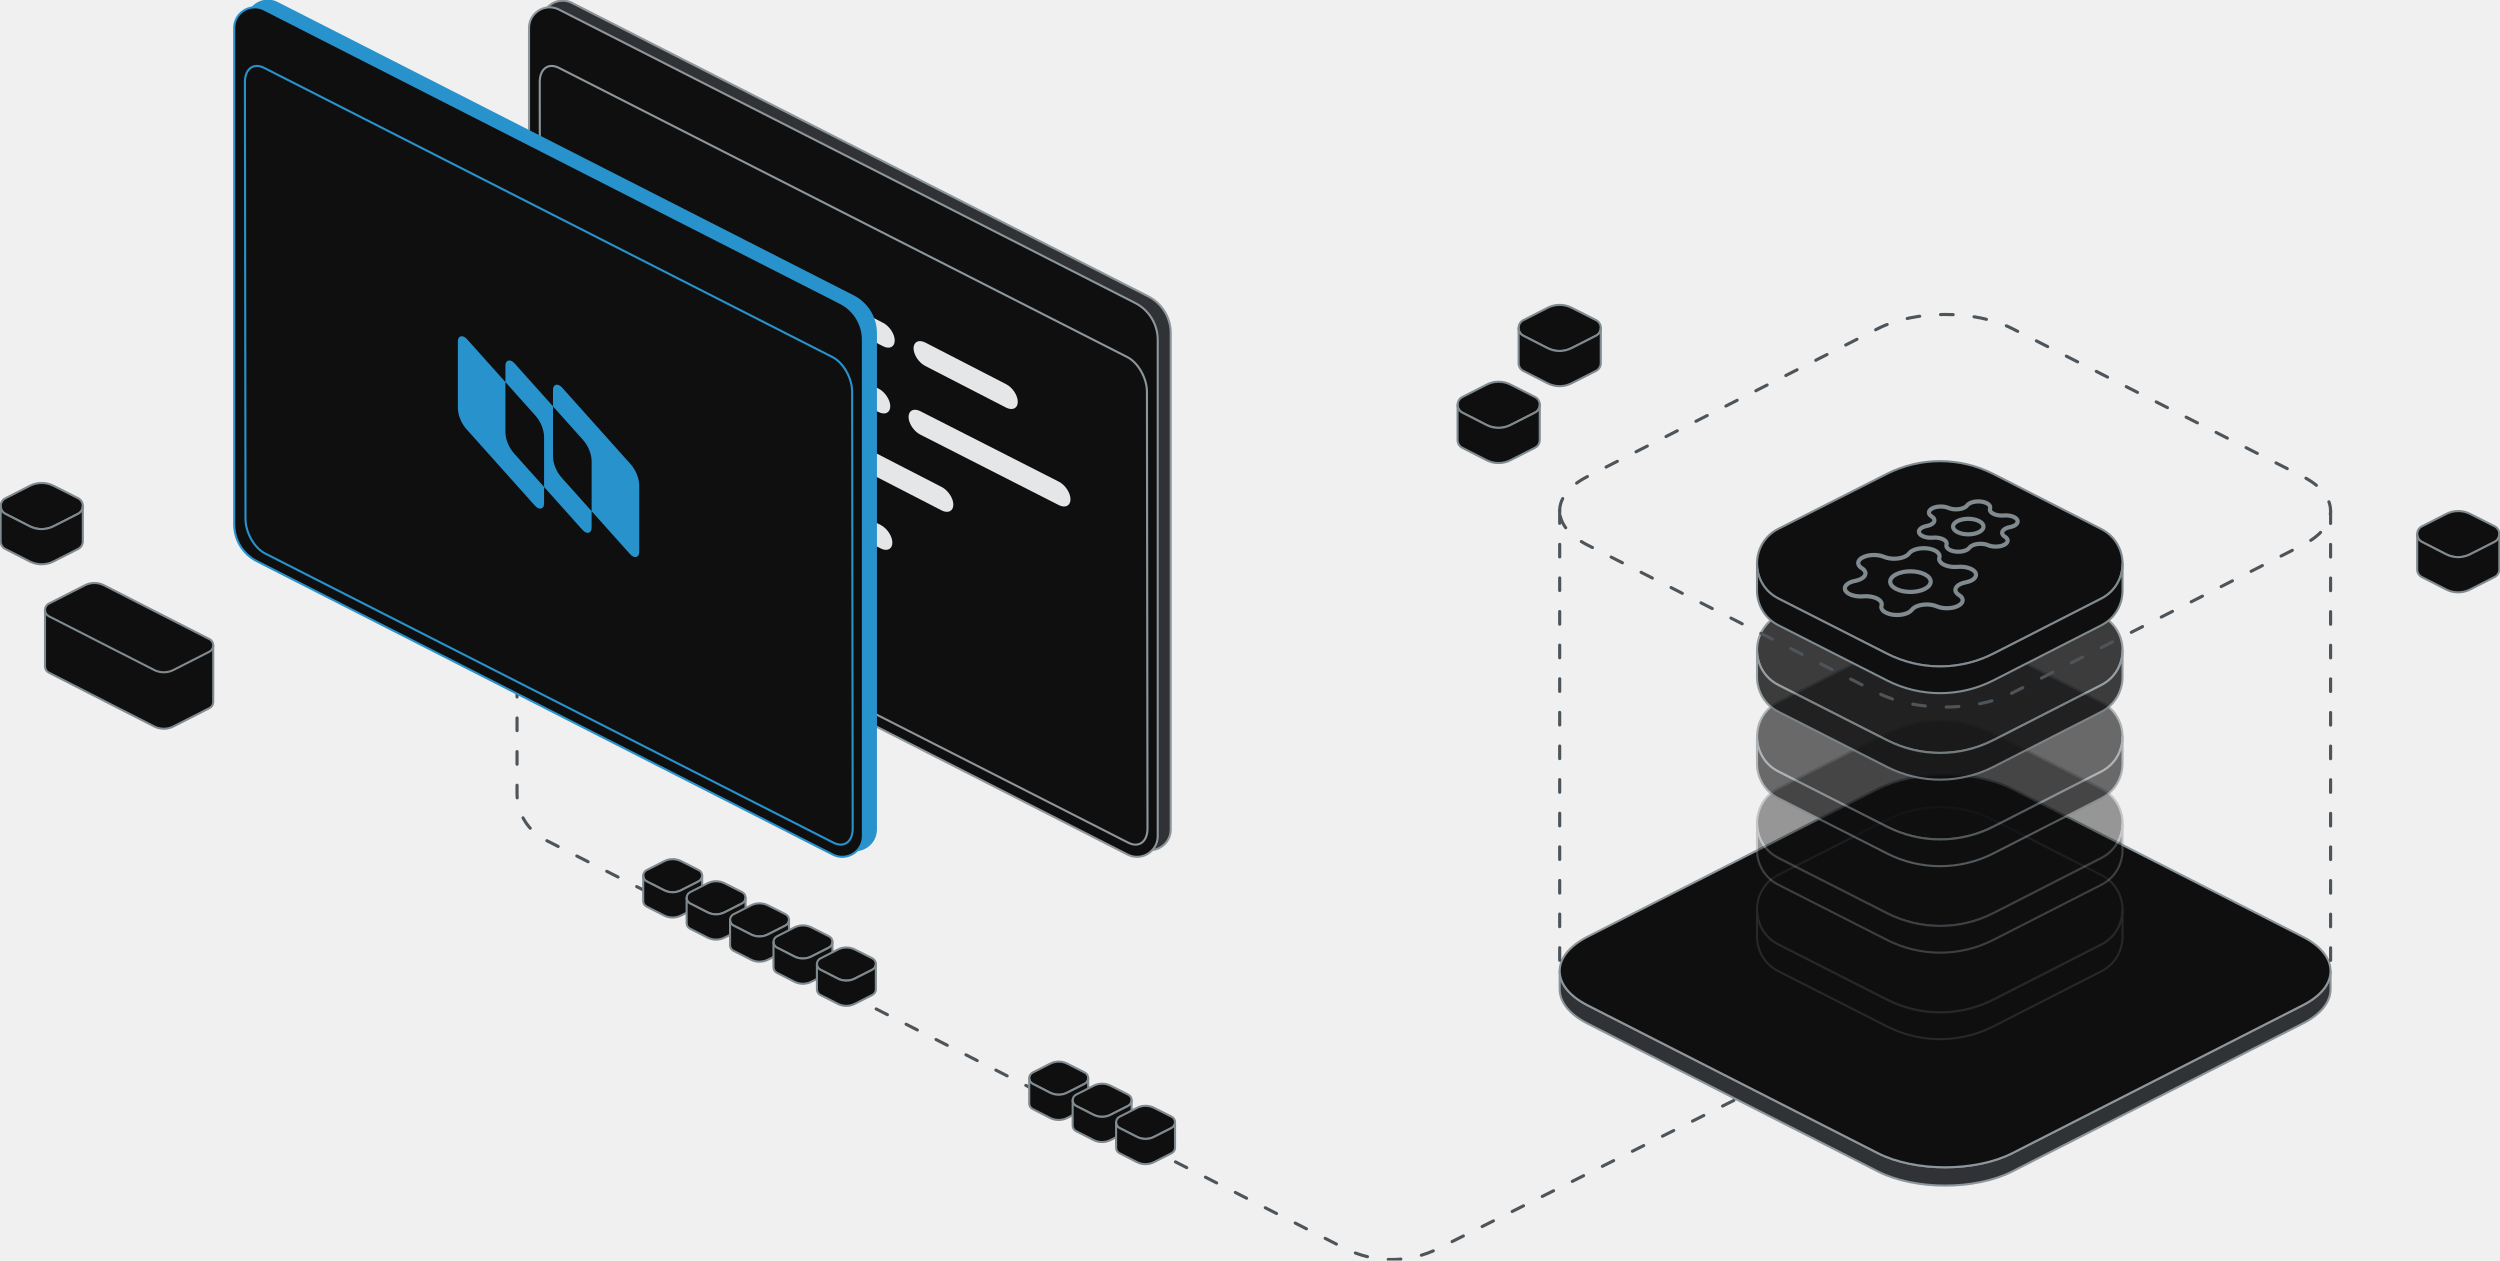
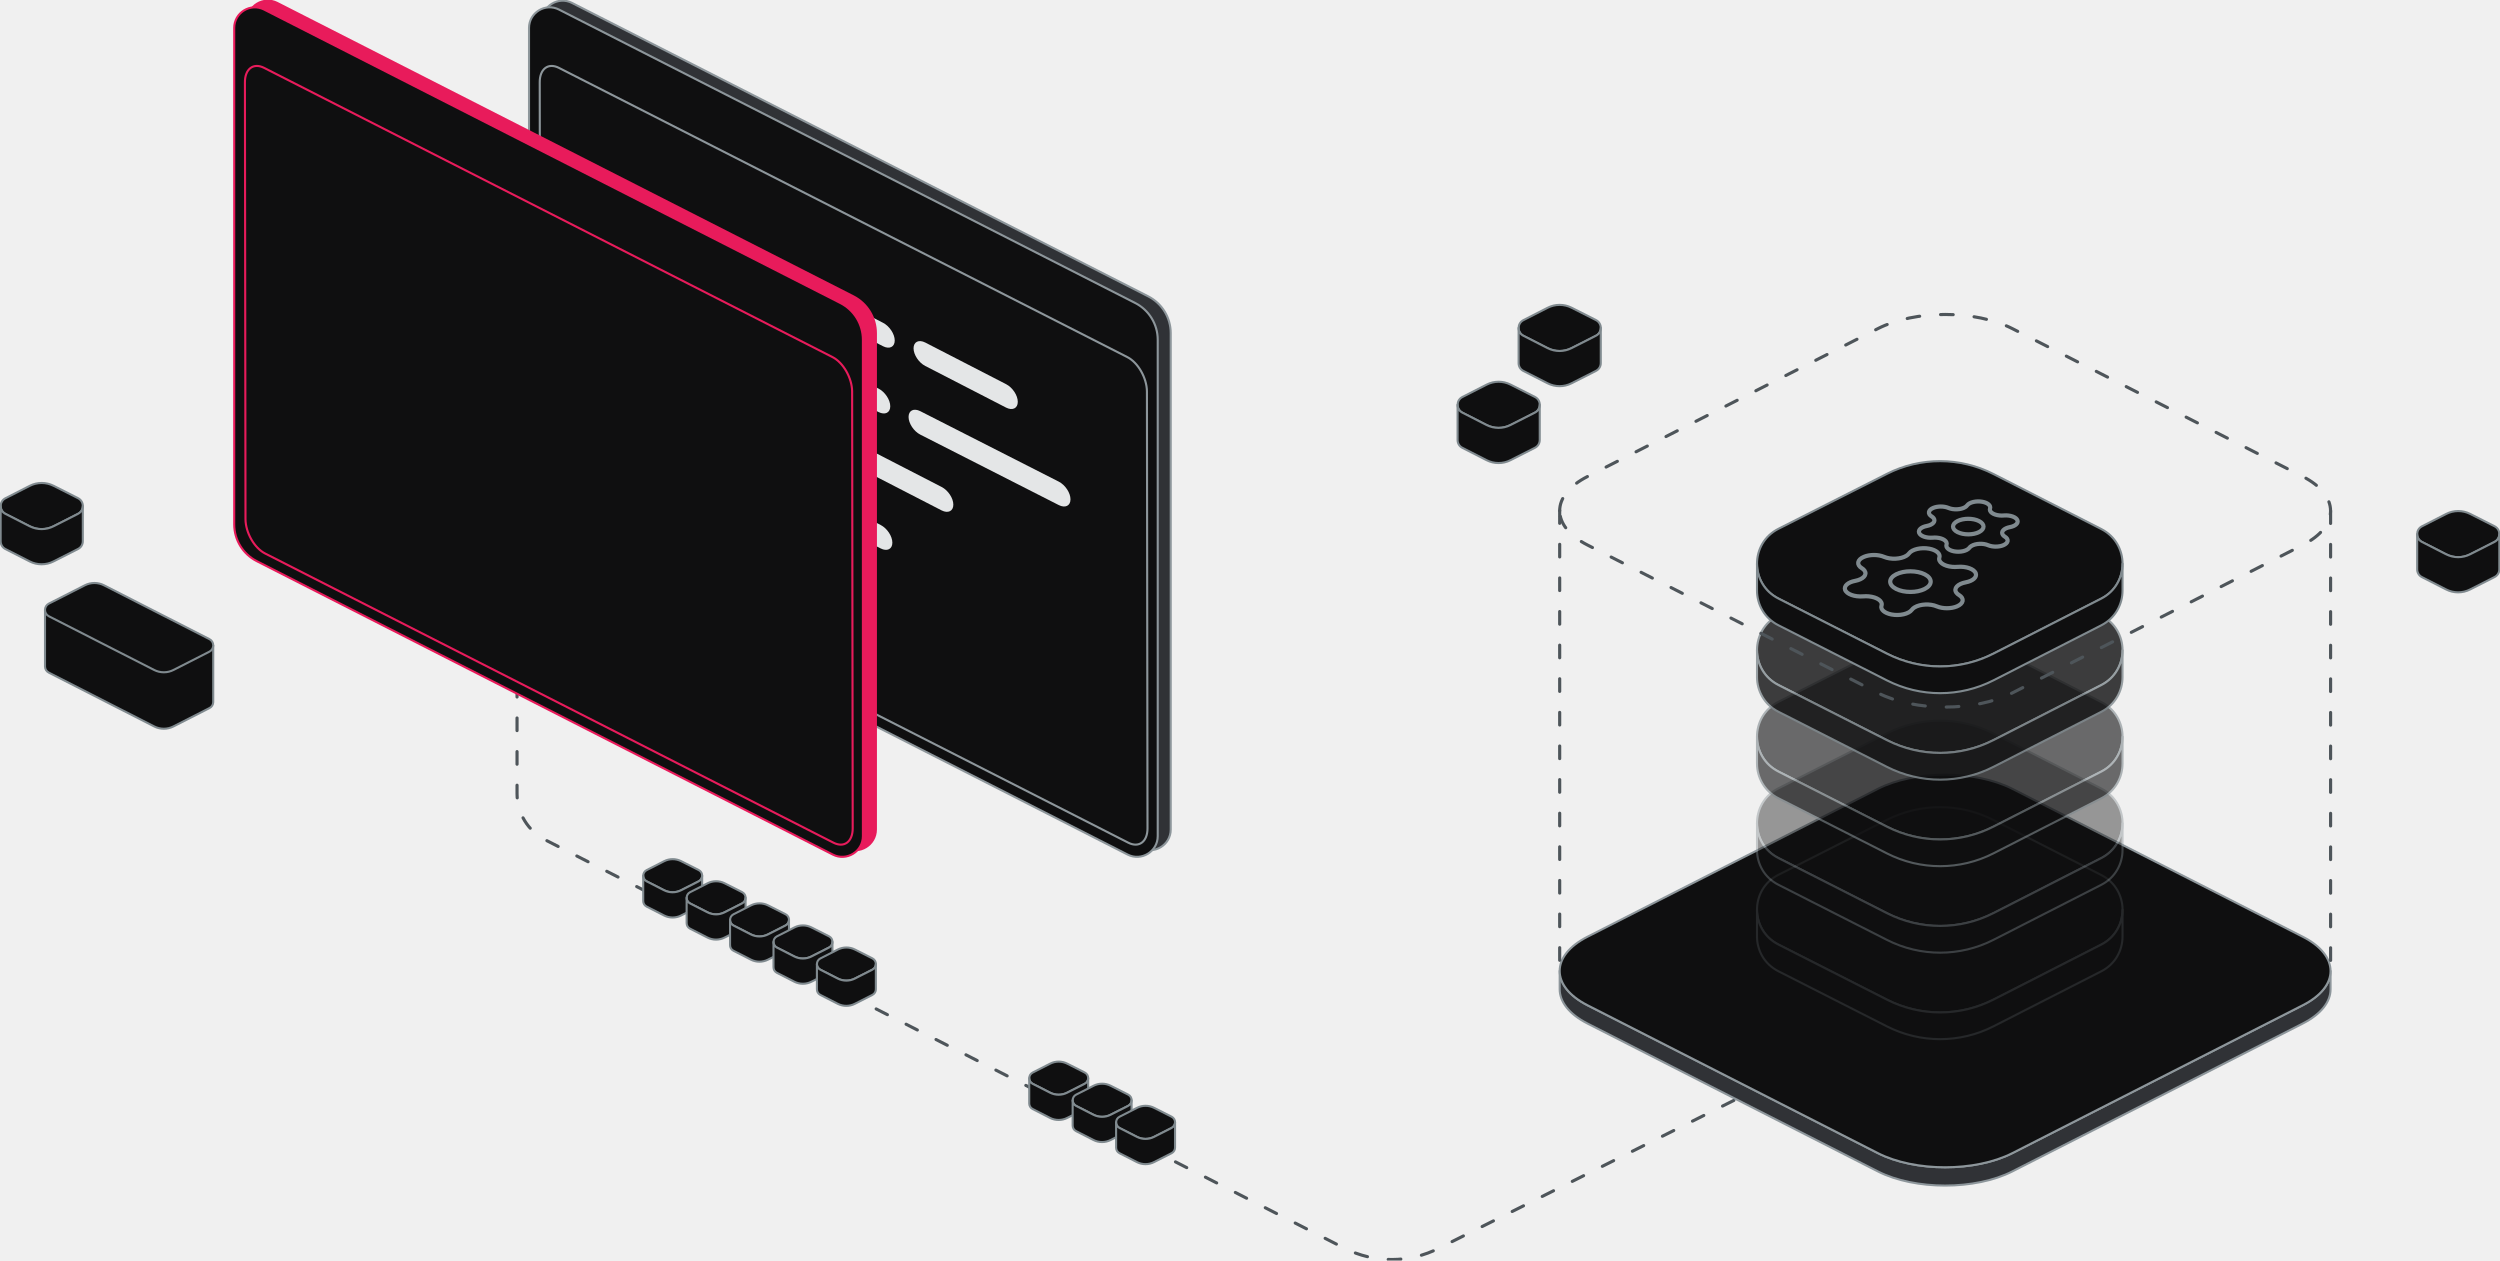
<svg xmlns="http://www.w3.org/2000/svg" width="595" height="300" viewBox="0 0 595 300" fill="none">
  <g clip-path="url(#clip0_1007_112155)">
    <path d="M412.653 261.898L342.506 297.05C335.439 300.668 327.06 300.68 319.981 297.074L129.812 199.907C125.666 197.798 123.055 193.536 123.055 188.885V106.099" stroke="#4E555A" stroke-width="0.75" stroke-linecap="round" stroke-linejoin="round" stroke-dasharray="3 5 3 5" />
    <path d="M136.141 0.699L273.261 70.526C276.553 72.203 278.632 75.586 278.632 79.285V197.427C278.626 201.095 274.746 203.47 271.472 201.806L134.365 131.966C131.073 130.29 129 126.907 129 123.208V5.078C129 1.41 132.88 -0.965 136.147 0.699H136.141Z" fill="#303236" stroke="#8D969B" stroke-width="0.5" stroke-linecap="round" stroke-linejoin="round" />
    <path d="M133.047 2.282L270.167 72.11C273.459 73.786 275.538 77.17 275.538 80.868V199.01C275.532 202.678 271.652 205.054 268.379 203.39L131.271 133.55C127.979 131.874 125.906 128.49 125.906 124.791V6.662C125.906 2.994 129.786 0.619 133.053 2.282H133.047Z" fill="#0F0F10" stroke="#8D969B" stroke-width="0.5" stroke-linecap="round" stroke-linejoin="round" />
    <path d="M268.545 200.569L133.251 131.725C130.708 130.432 128.622 126.783 128.591 123.573L128.455 19.614C128.431 16.41 130.466 14.857 133.016 16.15L268.31 84.994C270.853 86.287 272.939 89.936 272.97 93.147L273.106 197.105C273.131 200.309 271.095 201.862 268.545 200.569Z" fill="#0F0F10" stroke="#8D969B" stroke-width="0.5" stroke-linecap="round" stroke-linejoin="round" />
    <path d="M180.304 67.013L161.078 57.11C159.537 56.325 158.287 54.438 158.287 52.898C158.287 51.358 159.537 50.745 161.078 51.531L180.304 61.434C181.845 62.219 183.095 64.106 183.095 65.646C183.095 67.186 181.845 67.799 180.304 67.013Z" fill="#E4E6E7" />
    <path d="M210.156 82.402L190.929 72.499C189.389 71.714 188.139 69.827 188.139 68.287C188.139 66.747 189.389 66.135 190.929 66.92L210.156 76.823C211.696 77.609 212.946 79.495 212.946 81.035C212.946 82.576 211.696 83.188 210.156 82.402Z" fill="#E4E6E7" />
    <path d="M239.443 97.006L220.217 87.103C218.676 86.318 217.426 84.431 217.426 82.891C217.426 81.351 218.676 80.739 220.217 81.524L239.443 91.427C240.983 92.213 242.233 94.099 242.233 95.639C242.233 97.179 240.983 97.792 239.443 97.006Z" fill="#E4E6E7" />
    <path d="M180.304 115.921L161.078 106.018C159.537 105.233 158.287 103.346 158.287 101.806C158.287 100.266 159.537 99.654 161.078 100.439L180.304 110.342C181.845 111.128 183.095 113.014 183.095 114.554C183.095 116.095 181.845 116.707 180.304 115.921Z" fill="#E4E6E7" />
    <path d="M209.591 130.525L190.365 120.622C188.824 119.837 187.574 117.95 187.574 116.41C187.574 114.87 188.824 114.257 190.365 115.043L209.591 124.946C211.132 125.731 212.382 127.618 212.382 129.158C212.382 130.698 211.132 131.311 209.591 130.525Z" fill="#E4E6E7" />
    <path d="M179.804 83.46L160.578 73.557C159.037 72.772 157.787 70.885 157.787 69.345C157.787 67.805 159.037 67.192 160.578 67.978L179.804 77.881C181.345 78.666 182.595 80.553 182.595 82.093C182.595 83.633 181.345 84.246 179.804 83.46Z" fill="#E4E6E7" />
    <path d="M209.091 98.064L189.865 88.161C188.324 87.376 187.074 85.489 187.074 83.949C187.074 82.409 188.324 81.796 189.865 82.582L209.091 92.485C210.632 93.27 211.882 95.157 211.882 96.697C211.882 98.237 210.632 98.85 209.091 98.064Z" fill="#E4E6E7" />
    <path d="M224.103 121.476L204.877 111.573C203.336 110.787 202.086 108.901 202.086 107.361C202.086 105.821 203.336 105.208 204.877 105.994L224.103 115.897C225.644 116.682 226.894 118.569 226.894 120.109C226.894 121.649 225.644 122.261 224.103 121.476Z" fill="#E4E6E7" />
    <path d="M194.035 138.17L161.078 121.402C159.537 120.616 158.287 118.73 158.287 117.189C158.287 115.649 159.537 115.037 161.078 115.822L194.035 132.591C195.576 133.377 196.826 135.263 196.826 136.803C196.826 138.344 195.576 138.956 194.035 138.17Z" fill="#E4E6E7" />
    <path d="M150.992 51.976L147.799 50.349C147.168 50.028 146.66 49.261 146.66 48.63V45.438C146.66 44.807 147.174 44.56 147.799 44.875L150.992 46.502C151.623 46.824 152.13 47.591 152.13 48.222V51.413C152.13 52.044 151.617 52.292 150.992 51.976Z" fill="#E4E6E7" />
    <path d="M150.992 67.947L147.799 66.32C147.168 65.999 146.66 65.232 146.66 64.601V61.409C146.66 60.778 147.174 60.531 147.799 60.846L150.992 62.473C151.623 62.795 152.13 63.562 152.13 64.192V67.384C152.13 68.015 151.617 68.263 150.992 67.947Z" fill="#E4E6E7" />
    <path d="M150.992 84.141L147.799 82.514C147.168 82.192 146.66 81.425 146.66 80.794V77.603C146.66 76.972 147.174 76.724 147.799 77.04L150.992 78.666C151.623 78.988 152.13 79.755 152.13 80.386V83.578C152.13 84.209 151.617 84.456 150.992 84.141Z" fill="#E4E6E7" />
    <path d="M150.992 116.274L147.799 114.647C147.168 114.325 146.66 113.558 146.66 112.928V109.736C146.66 109.105 147.174 108.858 147.799 109.173L150.992 110.8C151.623 111.121 152.13 111.888 152.13 112.519V115.711C152.13 116.342 151.617 116.589 150.992 116.274Z" fill="#E4E6E7" />
    <path d="M251.986 120.208L219.029 103.439C217.488 102.654 216.238 100.767 216.238 99.227C216.238 97.687 217.488 97.074 219.029 97.86L251.986 114.629C253.527 115.414 254.777 117.301 254.777 118.841C254.777 120.381 253.527 120.993 251.986 120.208Z" fill="#E4E6E7" />
    <path d="M194.035 105.963L161.078 89.194C159.537 88.409 158.287 86.522 158.287 84.982C158.287 83.442 159.537 82.829 161.078 83.615L194.035 100.384C195.576 101.169 196.826 103.056 196.826 104.596C196.826 106.136 195.576 106.748 194.035 105.963Z" fill="#E4E6E7" />
    <path d="M150.992 100.192L147.799 98.565C147.168 98.243 146.66 97.476 146.66 96.845V93.654C146.66 93.023 147.174 92.775 147.799 93.091L150.992 94.718C151.623 95.039 152.13 95.806 152.13 96.437V99.629C152.13 100.26 151.617 100.507 150.992 100.192Z" fill="#E4E6E7" />
-     <path d="M65.971 0.699L203.091 70.526C206.383 72.203 208.462 75.586 208.462 79.285V197.427C208.456 201.095 204.576 203.47 201.302 201.806L64.195 131.966C60.903 130.29 58.83 126.907 58.83 123.208V5.078C58.83 1.41 62.71 -0.965 65.977 0.699H65.971Z" fill="#2892CC" stroke="#2892CC" stroke-width="0.5" stroke-linecap="round" stroke-linejoin="round" />
-     <path d="M62.883 2.282L200.003 72.11C203.295 73.786 205.374 77.17 205.374 80.868V199.01C205.368 202.678 201.488 205.054 198.214 203.39L61.107 133.55C57.815 131.874 55.742 128.49 55.742 124.791V6.662C55.742 2.994 59.622 0.619 62.889 2.282H62.883Z" fill="#0F0F10" stroke="#2892CC" stroke-width="0.5" stroke-linecap="round" stroke-linejoin="round" />
-     <path d="M198.381 200.569L63.087 131.725C60.544 130.432 58.458 126.783 58.427 123.573L58.291 19.614C58.267 16.41 60.302 14.857 62.852 16.15L198.146 84.994C200.689 86.287 202.775 89.936 202.806 93.147L202.942 197.105C202.966 200.309 200.931 201.862 198.381 200.569Z" fill="#0F0F10" stroke="#2892CC" stroke-width="0.5" stroke-linecap="round" stroke-linejoin="round" />
+     <path d="M65.971 0.699L203.091 70.526C206.383 72.203 208.462 75.586 208.462 79.285V197.427C208.456 201.095 204.576 203.47 201.302 201.806L64.195 131.966C60.903 130.29 58.83 126.907 58.83 123.208V5.078C58.83 1.41 62.71 -0.965 65.977 0.699H65.971Z" fill="#E81B5B" stroke="#E81B5B" stroke-width="0.5" stroke-linecap="round" stroke-linejoin="round" />
+     <path d="M62.883 2.282L200.003 72.11C203.295 73.786 205.374 77.17 205.374 80.868V199.01C205.368 202.678 201.488 205.054 198.214 203.39L61.107 133.55C57.815 131.874 55.742 128.49 55.742 124.791V6.662C55.742 2.994 59.622 0.619 62.889 2.282H62.883Z" fill="#0F0F10" stroke="#E81B5B" stroke-width="0.5" stroke-linecap="round" stroke-linejoin="round" />
+     <path d="M198.381 200.569L63.087 131.725C60.544 130.432 58.458 126.783 58.427 123.573L58.291 19.614C58.267 16.41 60.302 14.857 62.852 16.15L198.146 84.994C200.689 86.287 202.775 89.936 202.806 93.147L202.942 197.105C202.966 200.309 200.931 201.862 198.381 200.569Z" fill="#0F0F10" stroke="#E81B5B" stroke-width="0.5" stroke-linecap="round" stroke-linejoin="round" />
    <path d="M153.084 208.425C153.084 208.957 153.356 209.482 153.901 209.761L157.168 211.425L158.041 211.87C159.328 212.526 160.844 212.526 162.131 211.87L163.016 211.418L166.295 209.754C166.84 209.476 167.118 208.95 167.118 208.418C167.118 207.886 166.846 207.355 166.295 207.076L162.131 204.967C160.844 204.317 159.328 204.317 158.047 204.973L153.907 207.082C153.362 207.361 153.09 207.893 153.09 208.418L153.084 208.425Z" fill="#0F0F10" stroke="#808A8F" stroke-width="0.5" stroke-linecap="round" stroke-linejoin="round" />
    <path d="M153.084 208.425V214.431C153.084 214.963 153.357 215.488 153.901 215.767L158.035 217.876C159.322 218.532 160.838 218.532 162.125 217.876L166.289 215.761C166.834 215.482 167.112 214.956 167.112 214.424V208.418C167.112 208.944 166.834 209.476 166.289 209.754L163.01 211.418L162.125 211.87C160.838 212.526 159.322 212.526 158.035 211.87L157.162 211.425L153.895 209.761C153.35 209.482 153.078 208.95 153.078 208.425H153.084Z" fill="#0F0F10" stroke="#808A8F" stroke-width="0.5" stroke-linecap="round" stroke-linejoin="round" />
    <path d="M163.418 213.682C163.418 214.214 163.69 214.74 164.235 215.018L167.502 216.682L168.375 217.128C169.662 217.783 171.178 217.783 172.465 217.128L173.35 216.676L176.629 215.012C177.174 214.734 177.452 214.208 177.452 213.676C177.452 213.144 177.18 212.612 176.629 212.334L172.465 210.225C171.178 209.575 169.662 209.575 168.381 210.231L164.241 212.34C163.696 212.618 163.424 213.15 163.424 213.676L163.418 213.682Z" fill="#0F0F10" stroke="#808A8F" stroke-width="0.5" stroke-linecap="round" stroke-linejoin="round" />
    <path d="M163.418 213.682V219.688C163.418 220.22 163.691 220.746 164.235 221.024L168.369 223.134C169.656 223.789 171.172 223.789 172.459 223.134L176.623 221.018C177.168 220.74 177.446 220.214 177.446 219.682V213.676C177.446 214.202 177.168 214.734 176.623 215.012L173.344 216.676L172.459 217.127C171.172 217.783 169.656 217.783 168.369 217.127L167.496 216.682L164.229 215.018C163.684 214.74 163.412 214.208 163.412 213.682H163.418Z" fill="#0F0F10" stroke="#808A8F" stroke-width="0.5" stroke-linecap="round" stroke-linejoin="round" />
    <path d="M173.752 218.94C173.752 219.472 174.024 219.998 174.569 220.276L177.836 221.94L178.709 222.385C179.996 223.041 181.512 223.041 182.799 222.385L183.684 221.934L186.963 220.27C187.508 219.991 187.786 219.466 187.786 218.934C187.786 218.402 187.514 217.87 186.963 217.591L182.799 215.482C181.512 214.833 179.996 214.833 178.715 215.488L174.575 217.598C174.03 217.876 173.758 218.408 173.758 218.934L173.752 218.94Z" fill="#0F0F10" stroke="#808A8F" stroke-width="0.5" stroke-linecap="round" stroke-linejoin="round" />
    <path d="M173.752 218.94V224.946C173.752 225.478 174.025 226.004 174.569 226.282L178.703 228.391C179.99 229.047 181.506 229.047 182.793 228.391L186.957 226.276C187.502 225.997 187.78 225.472 187.78 224.94V218.934C187.78 219.459 187.502 219.991 186.957 220.27L183.678 221.934L182.793 222.385C181.506 223.041 179.99 223.041 178.703 222.385L177.83 221.94L174.563 220.276C174.018 219.998 173.746 219.466 173.746 218.94H173.752Z" fill="#0F0F10" stroke="#808A8F" stroke-width="0.5" stroke-linecap="round" stroke-linejoin="round" />
    <path d="M184.092 224.191C184.092 224.723 184.364 225.249 184.909 225.527L188.176 227.191L189.048 227.637C190.335 228.292 191.852 228.292 193.139 227.637L194.024 227.185L197.303 225.521C197.848 225.243 198.126 224.717 198.126 224.185C198.126 223.653 197.854 223.121 197.303 222.843L193.139 220.734C191.852 220.084 190.335 220.084 189.055 220.74L184.915 222.849C184.37 223.127 184.098 223.659 184.098 224.185L184.092 224.191Z" fill="#0F0F10" stroke="#808A8F" stroke-width="0.5" stroke-linecap="round" stroke-linejoin="round" />
    <path d="M184.092 224.191V230.197C184.092 230.729 184.364 231.255 184.909 231.533L189.043 233.643C190.33 234.298 191.846 234.298 193.133 233.643L197.297 231.527C197.842 231.249 198.12 230.723 198.12 230.191V224.185C198.12 224.711 197.842 225.243 197.297 225.521L194.018 227.185L193.133 227.637C191.846 228.292 190.33 228.292 189.043 227.637L188.17 227.191L184.903 225.527C184.358 225.249 184.086 224.717 184.086 224.191H184.092Z" fill="#0F0F10" stroke="#808A8F" stroke-width="0.5" stroke-linecap="round" stroke-linejoin="round" />
    <path d="M194.426 229.449C194.426 229.981 194.698 230.507 195.243 230.785L198.51 232.449L199.382 232.894C200.669 233.55 202.186 233.55 203.473 232.894L204.357 232.443L207.637 230.779C208.182 230.5 208.46 229.975 208.46 229.443C208.46 228.911 208.188 228.379 207.637 228.1L203.473 225.991C202.186 225.342 200.669 225.342 199.389 225.997L195.249 228.107C194.704 228.385 194.432 228.917 194.432 229.443L194.426 229.449Z" fill="#0F0F10" stroke="#808A8F" stroke-width="0.5" stroke-linecap="round" stroke-linejoin="round" />
    <path d="M194.426 229.449V235.455C194.426 235.987 194.698 236.513 195.243 236.791L199.377 238.9C200.664 239.556 202.18 239.556 203.467 238.9L207.631 236.785C208.176 236.506 208.454 235.981 208.454 235.449V229.443C208.454 229.968 208.176 230.5 207.631 230.779L204.352 232.443L203.467 232.894C202.18 233.55 200.664 233.55 199.377 232.894L198.504 232.449L195.237 230.785C194.692 230.507 194.42 229.975 194.42 229.449H194.426Z" fill="#0F0F10" stroke="#808A8F" stroke-width="0.5" stroke-linecap="round" stroke-linejoin="round" />
    <path d="M244.957 256.609C244.957 257.141 245.229 257.667 245.774 257.945L249.041 259.609L249.914 260.054C251.201 260.71 252.717 260.71 254.004 260.054L254.889 259.603L258.168 257.939C258.713 257.661 258.991 257.135 258.991 256.603C258.991 256.071 258.719 255.539 258.168 255.261L254.004 253.151C252.717 252.502 251.201 252.502 249.92 253.158L245.78 255.267C245.236 255.545 244.963 256.077 244.963 256.603L244.957 256.609Z" fill="#0F0F10" stroke="#808A8F" stroke-width="0.5" stroke-linecap="round" stroke-linejoin="round" />
    <path d="M244.957 256.609V262.615C244.957 263.147 245.23 263.673 245.774 263.951L249.908 266.061C251.195 266.716 252.711 266.716 253.998 266.061L258.163 263.945C258.707 263.667 258.986 263.141 258.986 262.609V256.603C258.986 257.129 258.707 257.661 258.163 257.939L254.883 259.603L253.998 260.054C252.711 260.71 251.195 260.71 249.908 260.054L249.035 259.609L245.768 257.945C245.223 257.667 244.951 257.135 244.951 256.609H244.957Z" fill="#0F0F10" stroke="#808A8F" stroke-width="0.5" stroke-linecap="round" stroke-linejoin="round" />
    <path d="M255.291 261.867C255.291 262.399 255.563 262.924 256.108 263.203L259.375 264.867L260.248 265.312C261.535 265.968 263.051 265.968 264.338 265.312L265.223 264.861L268.502 263.197C269.047 262.918 269.325 262.393 269.325 261.861C269.325 261.329 269.053 260.797 268.502 260.518L264.338 258.409C263.051 257.76 261.535 257.76 260.254 258.415L256.114 260.525C255.569 260.803 255.297 261.335 255.297 261.861L255.291 261.867Z" fill="#0F0F10" stroke="#808A8F" stroke-width="0.5" stroke-linecap="round" stroke-linejoin="round" />
    <path d="M255.291 261.867V267.873C255.291 268.405 255.564 268.931 256.108 269.209L260.242 271.318C261.529 271.974 263.045 271.974 264.332 271.318L268.497 269.203C269.041 268.924 269.32 268.399 269.32 267.867V261.861C269.32 262.386 269.041 262.918 268.497 263.197L265.217 264.861L264.332 265.312C263.045 265.968 261.529 265.968 260.242 265.312L259.369 264.867L256.102 263.203C255.557 262.924 255.285 262.393 255.285 261.867H255.291Z" fill="#0F0F10" stroke="#808A8F" stroke-width="0.5" stroke-linecap="round" stroke-linejoin="round" />
    <path d="M265.631 267.124C265.631 267.656 265.903 268.182 266.448 268.46L269.715 270.124L270.587 270.57C271.875 271.225 273.391 271.225 274.678 270.57L275.563 270.118L278.842 268.454C279.387 268.176 279.665 267.65 279.665 267.118C279.665 266.586 279.393 266.054 278.842 265.776L274.678 263.667C273.391 263.017 271.875 263.017 270.594 263.673L266.454 265.782C265.909 266.061 265.637 266.592 265.637 267.118L265.631 267.124Z" fill="#0F0F10" stroke="#808A8F" stroke-width="0.5" stroke-linecap="round" stroke-linejoin="round" />
    <path d="M265.631 267.124V273.13C265.631 273.662 265.903 274.188 266.448 274.467L270.582 276.576C271.869 277.231 273.385 277.231 274.672 276.576L278.836 274.46C279.381 274.182 279.659 273.656 279.659 273.124V267.118C279.659 267.644 279.381 268.176 278.836 268.454L275.557 270.118L274.672 270.57C273.385 271.225 271.869 271.225 270.582 270.57L269.709 270.124L266.442 268.46C265.897 268.182 265.625 267.65 265.625 267.124H265.631Z" fill="#0F0F10" stroke="#808A8F" stroke-width="0.5" stroke-linecap="round" stroke-linejoin="round" />
    <path d="M371.205 231.082C371.205 234.038 373.408 236.995 377.839 239.253L446.921 274.436C455.77 278.939 470.114 278.939 478.957 274.436L548.039 239.253C552.458 237.001 554.673 234.057 554.673 231.107V235.461C554.673 238.412 552.458 241.356 548.039 243.607L478.957 278.79C470.108 283.293 455.764 283.293 446.921 278.79L377.839 243.607C373.408 241.35 371.205 238.393 371.205 235.436V231.082Z" fill="#303236" stroke="#8D969B" stroke-width="0.5" stroke-linecap="round" stroke-linejoin="round" />
    <path d="M371.205 231.082C371.205 228.131 373.42 225.187 377.839 222.936L446.921 187.753C455.77 183.25 470.114 183.25 478.957 187.753L548.039 222.936C552.47 225.193 554.673 228.15 554.673 231.107C554.673 234.063 552.458 237.001 548.039 239.253L478.957 274.436C470.108 278.939 455.764 278.939 446.921 274.436L377.839 239.253C373.408 236.995 371.205 234.038 371.205 231.082Z" fill="#0F0F10" stroke="#8D969B" stroke-width="0.5" stroke-linecap="round" stroke-linejoin="round" />
    <g opacity="0.2">
      <path d="M505.163 216.527C505.163 219.812 503.467 223.103 500.089 224.822L479.842 235.158L474.452 237.904C466.488 241.974 457.058 241.981 449.094 237.923L443.599 235.133L423.259 224.797C419.88 223.084 418.172 219.806 418.166 216.534C418.16 213.237 419.849 209.934 423.271 208.202L449.106 195.113C457.07 191.081 466.482 191.099 474.44 195.163L500.095 208.251C503.474 209.983 505.169 213.262 505.169 216.534L505.163 216.527Z" fill="#0F0F10" stroke="#808A8F" stroke-width="0.5" stroke-linecap="round" stroke-linejoin="round" />
      <path d="M505.163 216.527V222.886C505.163 226.171 503.467 229.461 500.089 231.181L474.452 244.263C466.488 248.333 457.058 248.339 449.094 244.282L423.259 231.156C419.88 229.443 418.172 226.164 418.166 222.892V216.534C418.178 219.812 419.88 223.09 423.259 224.797L443.599 235.133L449.094 237.923C457.058 241.981 466.488 241.974 474.452 237.904L479.842 235.158L500.089 224.822C503.467 223.103 505.163 219.812 505.163 216.527Z" fill="#0F0F10" stroke="#808A8F" stroke-width="0.5" stroke-linecap="round" stroke-linejoin="round" />
    </g>
    <g opacity="0.4">
      <path d="M505.163 195.942C505.163 199.227 503.467 202.517 500.089 204.237L479.842 214.573L474.452 217.319C466.488 221.389 457.058 221.395 449.094 217.338L443.599 214.548L423.259 204.212C419.88 202.499 418.172 199.221 418.166 195.948C418.16 192.652 419.849 189.349 423.271 187.617L449.106 174.528C457.07 170.495 466.482 170.514 474.44 174.578L500.095 187.666C503.474 189.398 505.169 192.676 505.169 195.948L505.163 195.942Z" fill="#0F0F10" stroke="#808A8F" stroke-width="0.5" stroke-linecap="round" stroke-linejoin="round" />
      <path d="M505.163 195.942V202.301C505.163 205.585 503.467 208.876 500.089 210.596L474.452 223.678C466.488 227.748 457.058 227.754 449.094 223.696L423.259 210.571C419.88 208.858 418.172 205.579 418.166 202.307V195.949C418.178 199.227 419.88 202.505 423.259 204.212L443.599 214.548L449.094 217.338C457.058 221.395 466.488 221.389 474.452 217.319L479.842 214.573L500.089 204.237C503.467 202.517 505.163 199.227 505.163 195.942Z" fill="#0F0F10" stroke="#808A8F" stroke-width="0.5" stroke-linecap="round" stroke-linejoin="round" />
    </g>
    <g opacity="0.6">
      <path d="M505.163 175.357C505.163 178.642 503.467 181.932 500.089 183.652L479.842 193.988L474.452 196.734C466.488 200.804 457.058 200.81 449.094 196.753L443.599 193.963L423.259 183.627C419.88 181.914 418.172 178.635 418.166 175.363C418.16 172.067 419.849 168.763 423.271 167.032L449.106 153.943C457.07 149.91 466.482 149.929 474.44 153.993L500.095 167.081C503.474 168.813 505.169 172.091 505.169 175.363L505.163 175.357Z" fill="#0F0F10" stroke="#808A8F" stroke-width="0.5" stroke-linecap="round" stroke-linejoin="round" />
      <path d="M505.163 175.357V181.716C505.163 185 503.467 188.291 500.089 190.01L474.452 203.093C466.488 207.163 457.058 207.169 449.094 203.111L423.259 189.986C419.88 188.272 418.172 184.994 418.166 181.722V175.363C418.178 178.642 419.88 181.92 423.259 183.627L443.599 193.963L449.094 196.753C457.058 200.81 466.488 200.804 474.452 196.734L479.842 193.988L500.089 183.652C503.467 181.932 505.163 178.642 505.163 175.357Z" fill="#0F0F10" stroke="#808A8F" stroke-width="0.5" stroke-linecap="round" stroke-linejoin="round" />
    </g>
    <g opacity="0.8">
      <path d="M505.163 154.766C505.163 158.05 503.467 161.341 500.089 163.061L479.842 173.396L474.452 176.143C466.488 180.213 457.058 180.219 449.094 176.161L443.599 173.372L423.259 163.036C419.88 161.322 418.172 158.044 418.166 154.772C418.16 151.475 419.849 148.172 423.271 146.44L449.106 133.352C457.07 129.319 466.482 129.338 474.44 133.401L500.095 146.49C503.474 148.222 505.169 151.5 505.169 154.772L505.163 154.766Z" fill="#0F0F10" stroke="#808A8F" stroke-width="0.5" stroke-linecap="round" stroke-linejoin="round" />
      <path d="M505.163 154.766V161.124C505.163 164.409 503.467 167.7 500.089 169.419L474.452 182.501C466.488 186.571 457.058 186.578 449.094 182.52L423.259 169.394C419.88 167.681 418.172 164.403 418.166 161.131V154.772C418.178 158.05 419.88 161.329 423.259 163.036L443.599 173.372L449.094 176.161C457.058 180.219 466.488 180.213 474.452 176.143L479.842 173.396L500.089 163.061C503.467 161.341 505.163 158.05 505.163 154.766Z" fill="#0F0F10" stroke="#808A8F" stroke-width="0.5" stroke-linecap="round" stroke-linejoin="round" />
    </g>
    <path d="M505.163 134.181C505.163 137.465 503.467 140.756 500.089 142.475L479.842 152.811L474.452 155.558C466.488 159.628 457.058 159.634 449.094 155.576L443.599 152.787L423.259 142.451C419.88 140.737 418.172 137.459 418.166 134.187C418.16 130.89 419.849 127.587 423.271 125.855L449.106 112.767C457.07 108.734 466.482 108.752 474.44 112.816L500.095 125.905C503.474 127.637 505.169 130.915 505.169 134.187L505.163 134.181Z" fill="#0F0F10" stroke="#808A8F" stroke-width="0.5" stroke-linecap="round" stroke-linejoin="round" />
    <path d="M505.163 134.181V140.539C505.163 143.824 503.467 147.114 500.089 148.834L474.452 161.916C466.488 165.986 457.058 165.992 449.094 161.935L423.259 148.809C419.88 147.096 418.172 143.818 418.166 140.546V134.187C418.178 137.465 419.88 140.743 423.259 142.451L443.599 152.787L449.094 155.576C457.058 159.634 466.488 159.628 474.452 155.558L479.842 152.811L500.089 142.475C503.467 140.756 505.163 137.465 505.163 134.181Z" fill="#0F0F10" stroke="#808A8F" stroke-width="0.5" stroke-linecap="round" stroke-linejoin="round" />
    <path d="M443.109 135.226C441.785 134.41 442.014 133.203 443.611 132.529C445.003 131.942 447.008 131.942 448.4 132.529C449.991 133.21 452.361 133.098 453.697 132.288C453.976 132.115 454.198 131.923 454.347 131.713C455.077 130.723 457.243 130.222 459.186 130.593C460.863 130.915 461.865 131.793 461.574 132.696C461.216 133.735 462.583 134.731 464.625 134.911C465.052 134.948 465.491 134.948 465.925 134.911C467.973 134.737 469.91 135.443 470.244 136.488C470.535 137.391 469.538 138.269 467.855 138.591C465.906 138.956 464.897 140.051 465.609 141.047C465.758 141.257 465.98 141.449 466.259 141.622C467.583 142.438 467.354 143.644 465.758 144.319C464.365 144.906 462.36 144.906 460.968 144.319C459.378 143.638 457.008 143.743 455.671 144.554C455.393 144.727 455.17 144.919 455.021 145.129C454.291 146.119 452.125 146.62 450.182 146.249C448.505 145.927 447.503 145.049 447.794 144.145C448.153 143.106 446.785 142.11 444.743 141.931C444.316 141.894 443.877 141.894 443.444 141.931C441.395 142.104 439.465 141.393 439.124 140.354C438.834 139.451 439.83 138.572 441.507 138.251C443.456 137.886 444.465 136.791 443.753 135.795C443.605 135.585 443.382 135.393 443.103 135.22" stroke="#808A8F" stroke-linecap="round" stroke-linejoin="round" />
    <path d="M451.278 136.692C453.159 135.733 456.21 135.733 458.091 136.692C459.972 137.651 459.972 139.203 458.091 140.162C456.21 141.121 453.159 141.121 451.278 140.162C449.397 139.203 449.397 137.651 451.278 136.692Z" stroke="#808A8F" stroke-linecap="round" stroke-linejoin="round" />
    <path d="M459.731 122.911C458.735 122.299 458.902 121.389 460.109 120.882C461.155 120.443 462.671 120.443 463.716 120.882C464.917 121.395 466.699 121.315 467.701 120.703C467.912 120.573 468.079 120.431 468.19 120.27C468.741 119.527 470.368 119.15 471.835 119.428C473.097 119.67 473.852 120.332 473.63 121.012C473.357 121.797 474.391 122.546 475.931 122.682C476.253 122.713 476.587 122.713 476.909 122.682C478.45 122.552 479.91 123.084 480.164 123.87C480.387 124.55 479.632 125.212 478.37 125.453C476.903 125.725 476.142 126.554 476.68 127.303C476.792 127.457 476.959 127.606 477.169 127.736C478.165 128.348 477.998 129.257 476.792 129.764C475.746 130.204 474.23 130.204 473.184 129.764C471.984 129.251 470.201 129.331 469.199 129.944C468.989 130.074 468.821 130.216 468.71 130.377C468.159 131.119 466.532 131.496 465.065 131.218C463.803 130.977 463.048 130.315 463.271 129.634C463.543 128.849 462.51 128.1 460.969 127.964C460.647 127.933 460.313 127.933 459.991 127.964C458.45 128.094 456.99 127.562 456.736 126.777C456.52 126.096 457.269 125.435 458.531 125.193C459.997 124.921 460.759 124.092 460.22 123.344C460.109 123.189 459.942 123.041 459.731 122.911Z" stroke="#808A8F" stroke-linecap="round" stroke-linejoin="round" />
    <path d="M465.883 124.018C467.3 123.294 469.596 123.294 471.013 124.018C472.43 124.742 472.43 125.911 471.013 126.634C469.596 127.358 467.3 127.358 465.883 126.634C464.466 125.911 464.466 124.742 465.883 124.018Z" stroke="#808A8F" stroke-linecap="round" stroke-linejoin="round" />
    <path d="M371.205 121.55C371.205 118.6 373.42 115.655 377.839 113.404L446.921 78.221C455.77 73.718 470.114 73.718 478.957 78.221L548.039 113.404C552.47 115.662 554.673 118.618 554.673 121.575C554.673 124.531 552.458 127.47 548.039 129.721L478.957 164.904C470.108 169.407 455.764 169.407 446.921 164.904L377.839 129.721C373.408 127.463 371.205 124.507 371.205 121.55Z" stroke="#4E555A" stroke-width="0.75" stroke-linecap="round" stroke-linejoin="round" stroke-dasharray="3 5 3 5" />
    <path d="M554.68 121.575V232.053" stroke="#4E555A" stroke-width="0.75" stroke-linecap="round" stroke-linejoin="round" stroke-dasharray="3 5 3 5" />
    <path d="M371.205 121.55V231.082" stroke="#4E555A" stroke-width="0.75" stroke-linecap="round" stroke-linejoin="round" stroke-dasharray="3 5 3 5" />
-     <path d="M131.613 92.763C131.613 91.415 132.782 91.13 133.772 92.237L150.071 110.453C151.334 111.864 152.132 113.843 152.132 115.563V131.379C152.132 132.727 150.962 133.012 149.972 131.905L140.808 121.661V109.798C140.808 108.078 140.01 106.099 138.747 104.689L131.613 96.716V92.769V92.763ZM108.971 81.227C108.971 79.879 110.14 79.594 111.13 80.701L120.289 90.938V102.808C120.289 104.528 121.087 106.507 122.349 107.917L129.49 115.897V119.843C129.49 121.191 128.321 121.476 127.33 120.369L111.031 102.153C109.769 100.742 108.971 98.763 108.971 97.043V81.227ZM120.289 86.992C120.289 85.644 121.458 85.359 122.448 86.466L131.613 96.703V108.573C131.613 110.293 132.411 112.272 133.673 113.682L140.808 121.655V125.608C140.808 126.956 139.638 127.241 138.648 126.134L129.49 115.897V104.027C129.49 102.307 128.692 100.328 127.429 98.918L120.289 90.938V86.992Z" fill="#2892CC" />
    <path d="M0.154 120.443C0.154 121.179 0.538 121.921 1.293 122.305L5.847 124.63L7.06 125.249C8.848 126.164 10.971 126.164 12.759 125.249L13.997 124.624L18.57 122.299C19.331 121.915 19.715 121.179 19.715 120.443C19.715 119.701 19.337 118.958 18.57 118.569L12.759 115.624C10.971 114.721 8.855 114.721 7.066 115.637L1.299 118.581C0.538 118.971 0.16 119.707 0.16 120.443H0.154Z" fill="#0F0F10" stroke="#808A8F" stroke-width="0.5" stroke-linecap="round" stroke-linejoin="round" />
    <path d="M0.155 120.443V128.812C0.155 129.548 0.538 130.29 1.293 130.674L7.054 133.612C8.843 134.527 10.965 134.527 12.753 133.612L18.564 130.661C19.325 130.278 19.709 129.542 19.709 128.806V120.437C19.709 121.173 19.325 121.909 18.564 122.292L13.991 124.618L12.753 125.243C10.965 126.158 8.843 126.152 7.054 125.243L5.841 124.624L1.287 122.299C0.526 121.909 0.148 121.173 0.148 120.437L0.155 120.443Z" fill="#0F0F10" stroke="#808A8F" stroke-width="0.5" stroke-linecap="round" stroke-linejoin="round" />
    <path d="M346.904 96.351C346.904 97.087 347.288 97.829 348.043 98.212L352.597 100.538L353.81 101.157C355.598 102.072 357.721 102.072 359.509 101.157L360.747 100.532L365.32 98.206C366.081 97.823 366.465 97.087 366.465 96.351C366.465 95.608 366.087 94.866 365.32 94.476L359.509 91.532C357.721 90.629 355.605 90.629 353.816 91.544L348.049 94.489C347.288 94.879 346.91 95.615 346.91 96.351H346.904Z" fill="#0F0F10" stroke="#808A8F" stroke-width="0.5" stroke-linecap="round" stroke-linejoin="round" />
    <path d="M346.905 96.351V104.72C346.905 105.456 347.288 106.198 348.043 106.581L353.804 109.519C355.593 110.435 357.715 110.435 359.503 109.519L365.314 106.569C366.075 106.185 366.459 105.449 366.459 104.713V96.344C366.459 97.081 366.075 97.817 365.314 98.2L360.741 100.526L359.503 101.151C357.715 102.066 355.593 102.06 353.804 101.151L352.591 100.532L348.037 98.206C347.276 97.817 346.898 97.081 346.898 96.344L346.905 96.351Z" fill="#0F0F10" stroke="#808A8F" stroke-width="0.5" stroke-linecap="round" stroke-linejoin="round" />
    <path d="M575.285 127.123C575.285 127.859 575.669 128.601 576.424 128.985L580.978 131.311L582.191 131.929C583.979 132.845 586.102 132.845 587.89 131.929L589.128 131.304L593.701 128.979C594.462 128.595 594.845 127.859 594.845 127.123C594.845 126.381 594.468 125.639 593.701 125.249L587.89 122.305C586.102 121.402 583.985 121.402 582.197 122.317L576.43 125.261C575.669 125.651 575.291 126.387 575.291 127.123H575.285Z" fill="#0F0F10" stroke="#808A8F" stroke-width="0.5" stroke-linecap="round" stroke-linejoin="round" />
    <path d="M575.285 127.123V135.492C575.285 136.228 575.669 136.97 576.424 137.354L582.185 140.292C583.973 141.207 586.096 141.207 587.884 140.292L593.695 137.341C594.456 136.958 594.84 136.222 594.84 135.486V127.117C594.84 127.853 594.456 128.589 593.695 128.973L589.122 131.298L587.884 131.923C586.096 132.838 583.973 132.832 582.185 131.923L580.972 131.304L576.418 128.979C575.657 128.589 575.279 127.853 575.279 127.117L575.285 127.123Z" fill="#0F0F10" stroke="#808A8F" stroke-width="0.5" stroke-linecap="round" stroke-linejoin="round" />
    <path d="M361.428 78.054C361.428 78.79 361.811 79.532 362.566 79.916L367.121 82.242L368.334 82.86C370.122 83.776 372.244 83.776 374.033 82.86L375.27 82.236L379.843 79.91C380.604 79.526 380.988 78.79 380.988 78.054C380.988 77.312 380.611 76.57 379.843 76.18L374.033 73.236C372.244 72.333 370.128 72.333 368.34 73.248L362.572 76.192C361.811 76.582 361.434 77.318 361.434 78.054H361.428Z" fill="#0F0F10" stroke="#808A8F" stroke-width="0.5" stroke-linecap="round" stroke-linejoin="round" />
    <path d="M361.428 78.054V86.423C361.428 87.159 361.812 87.901 362.567 88.285L368.328 91.223C370.116 92.138 372.238 92.138 374.027 91.223L379.837 88.272C380.598 87.889 380.982 87.153 380.982 86.417V78.048C380.982 78.784 380.598 79.52 379.837 79.903L375.264 82.229L374.027 82.854C372.238 83.769 370.116 83.763 368.328 82.854L367.115 82.236L362.56 79.91C361.799 79.52 361.422 78.784 361.422 78.048L361.428 78.054Z" fill="#0F0F10" stroke="#808A8F" stroke-width="0.5" stroke-linecap="round" stroke-linejoin="round" />
    <path d="M10.711 145.179V158.632C10.711 158.935 10.804 159.232 10.965 159.492C11.126 159.751 11.361 159.956 11.633 160.092L36.682 172.883C37.394 173.248 38.186 173.44 38.99 173.44C39.795 173.44 40.587 173.248 41.298 172.883L49.826 168.535C50.098 168.411 50.327 168.207 50.488 167.959C50.649 167.712 50.741 167.421 50.748 167.124V153.64L18.403 142.308L10.705 145.179H10.711Z" fill="#0F0F10" stroke="#808A8F" stroke-width="0.5" stroke-linecap="round" stroke-linejoin="round" />
    <path d="M11.627 143.663L20.166 139.315C20.878 138.95 21.67 138.752 22.475 138.752C23.279 138.752 24.071 138.944 24.783 139.315L49.832 152.106C50.11 152.248 50.345 152.459 50.506 152.725C50.667 152.991 50.754 153.294 50.754 153.603C50.754 153.912 50.667 154.215 50.506 154.481C50.345 154.747 50.11 154.958 49.832 155.1L41.298 159.448C40.587 159.813 39.795 160.005 38.99 160.005C38.186 160.005 37.394 159.813 36.682 159.448L11.633 146.669C11.355 146.527 11.12 146.31 10.959 146.051C10.798 145.785 10.711 145.482 10.705 145.172C10.705 144.863 10.792 144.554 10.953 144.288C11.114 144.022 11.349 143.805 11.621 143.663H11.627Z" fill="#0F0F10" stroke="#808A8F" stroke-width="0.5" stroke-linecap="round" stroke-linejoin="round" />
  </g>
  <defs>
    <clipPath id="clip0_1007_112155">
      <rect width="595" height="300" fill="white" />
    </clipPath>
  </defs>
</svg>
